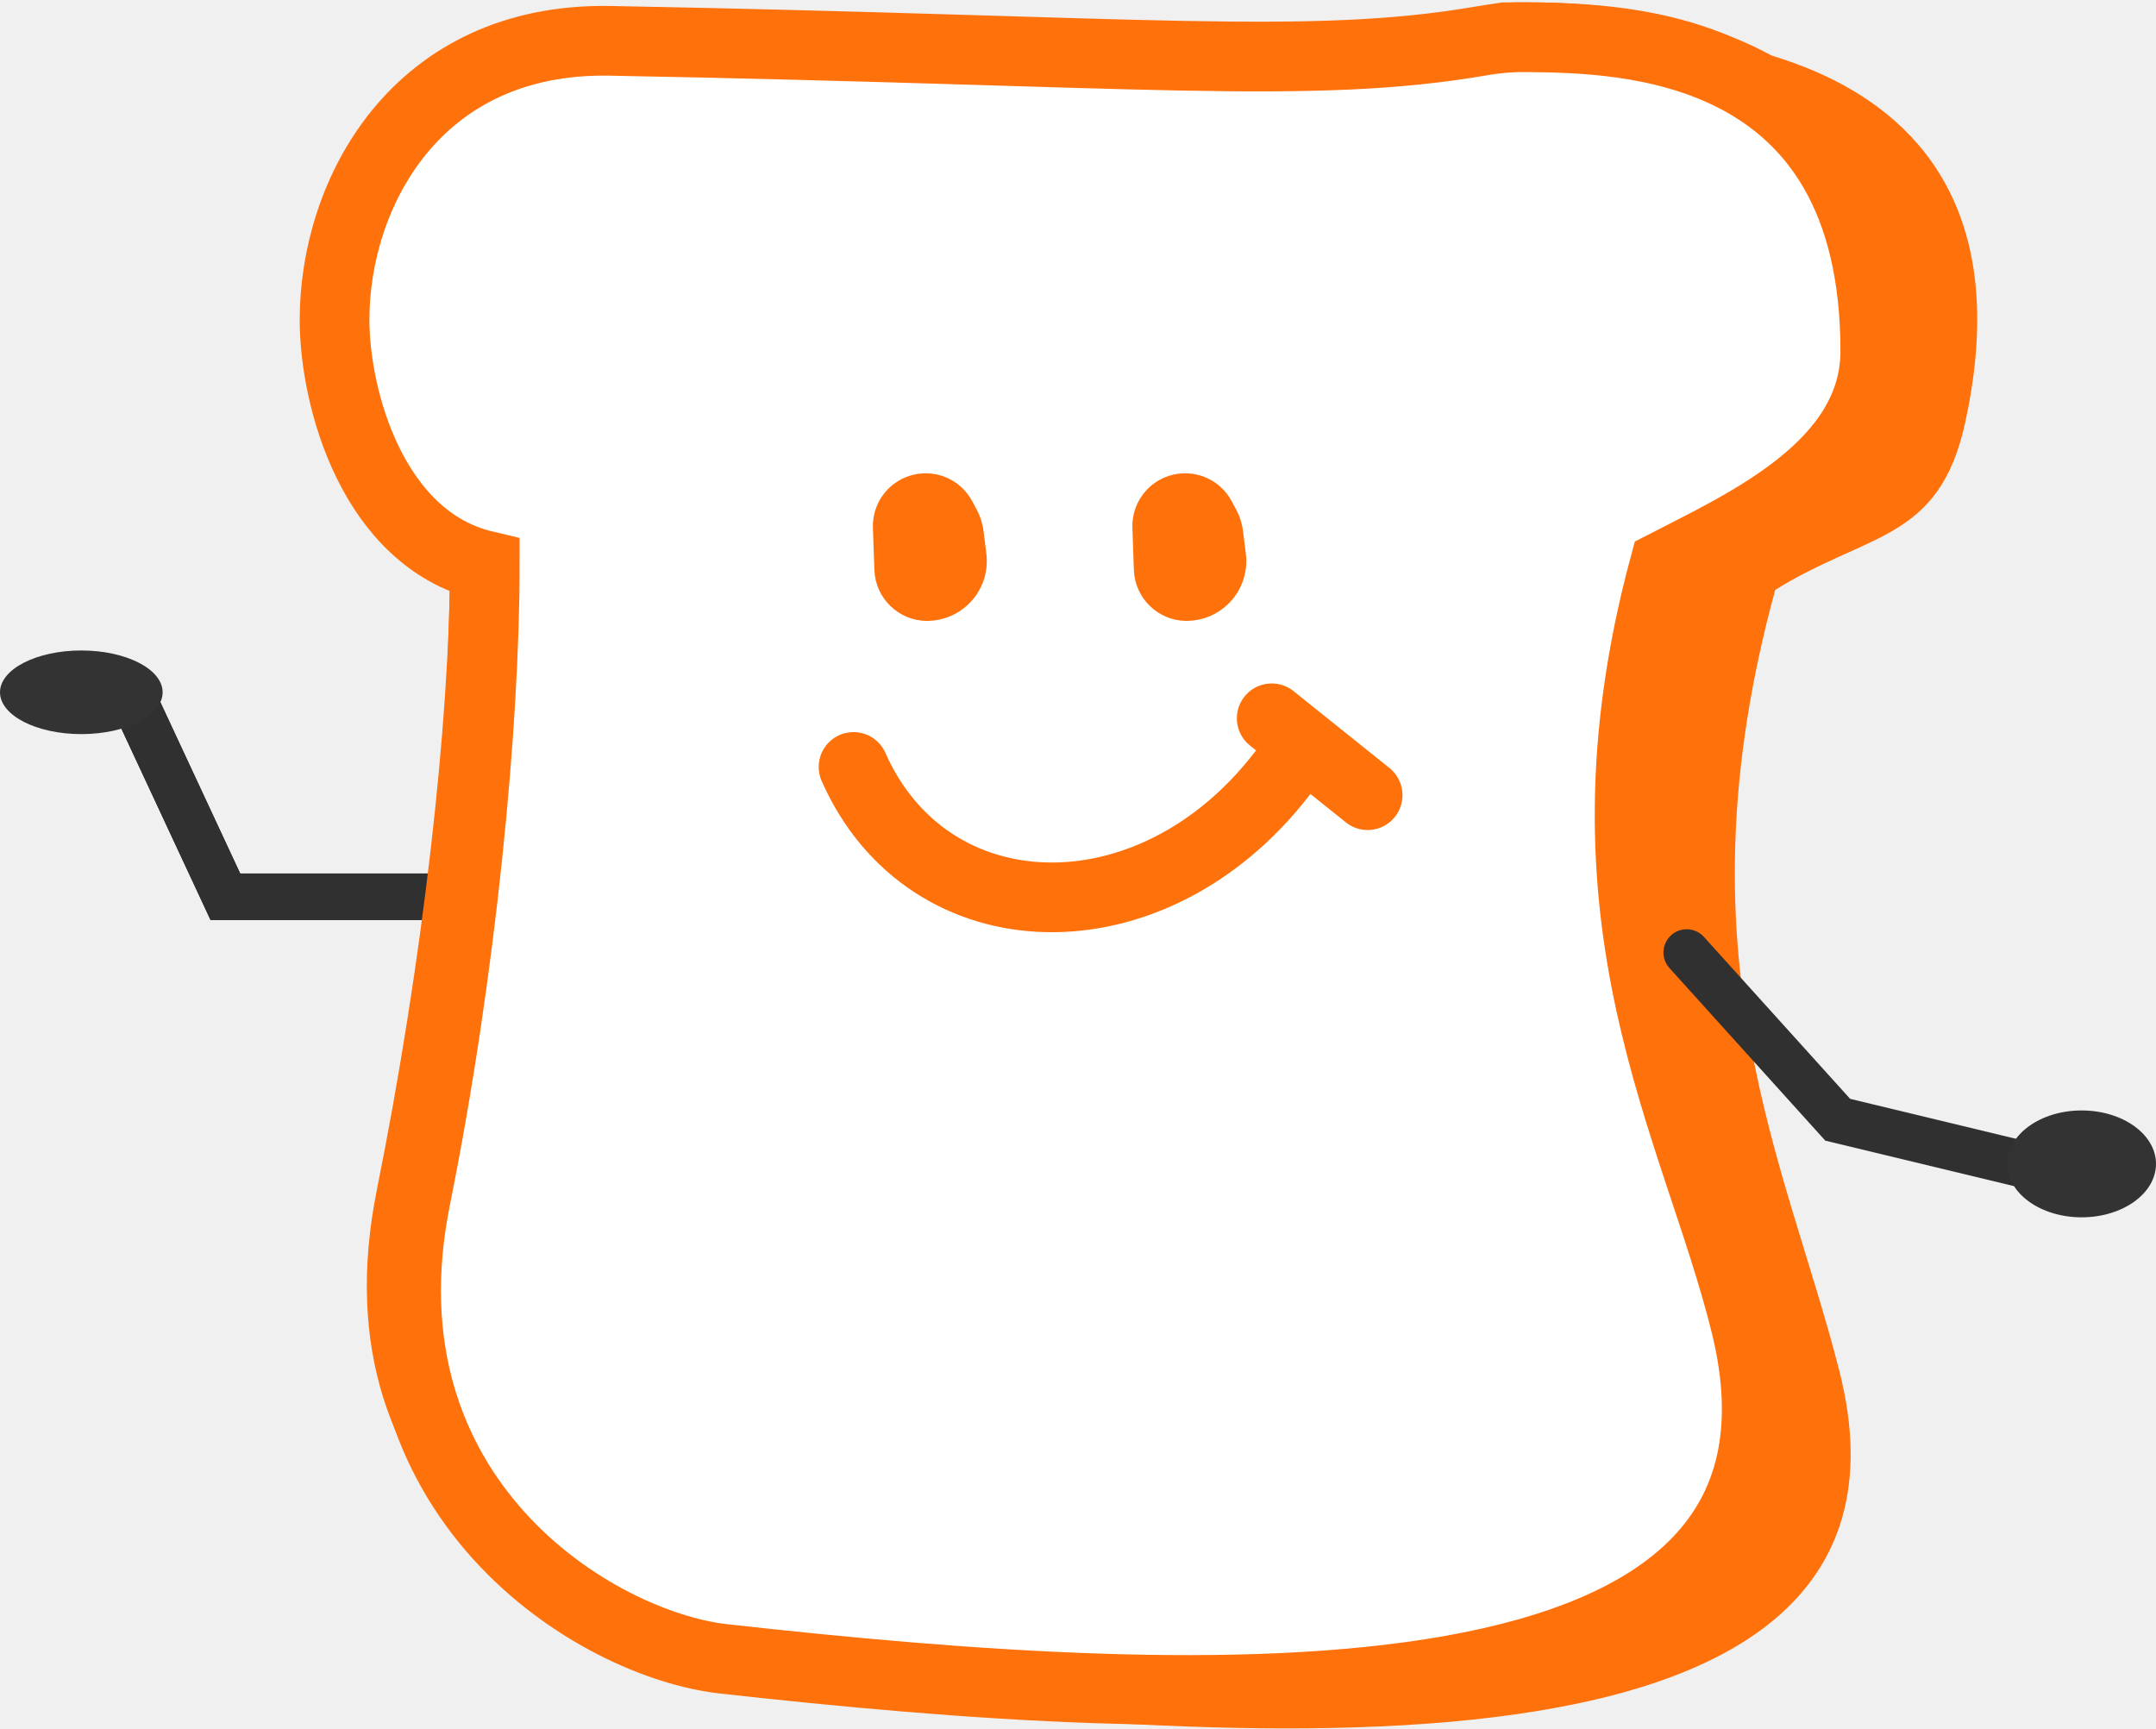
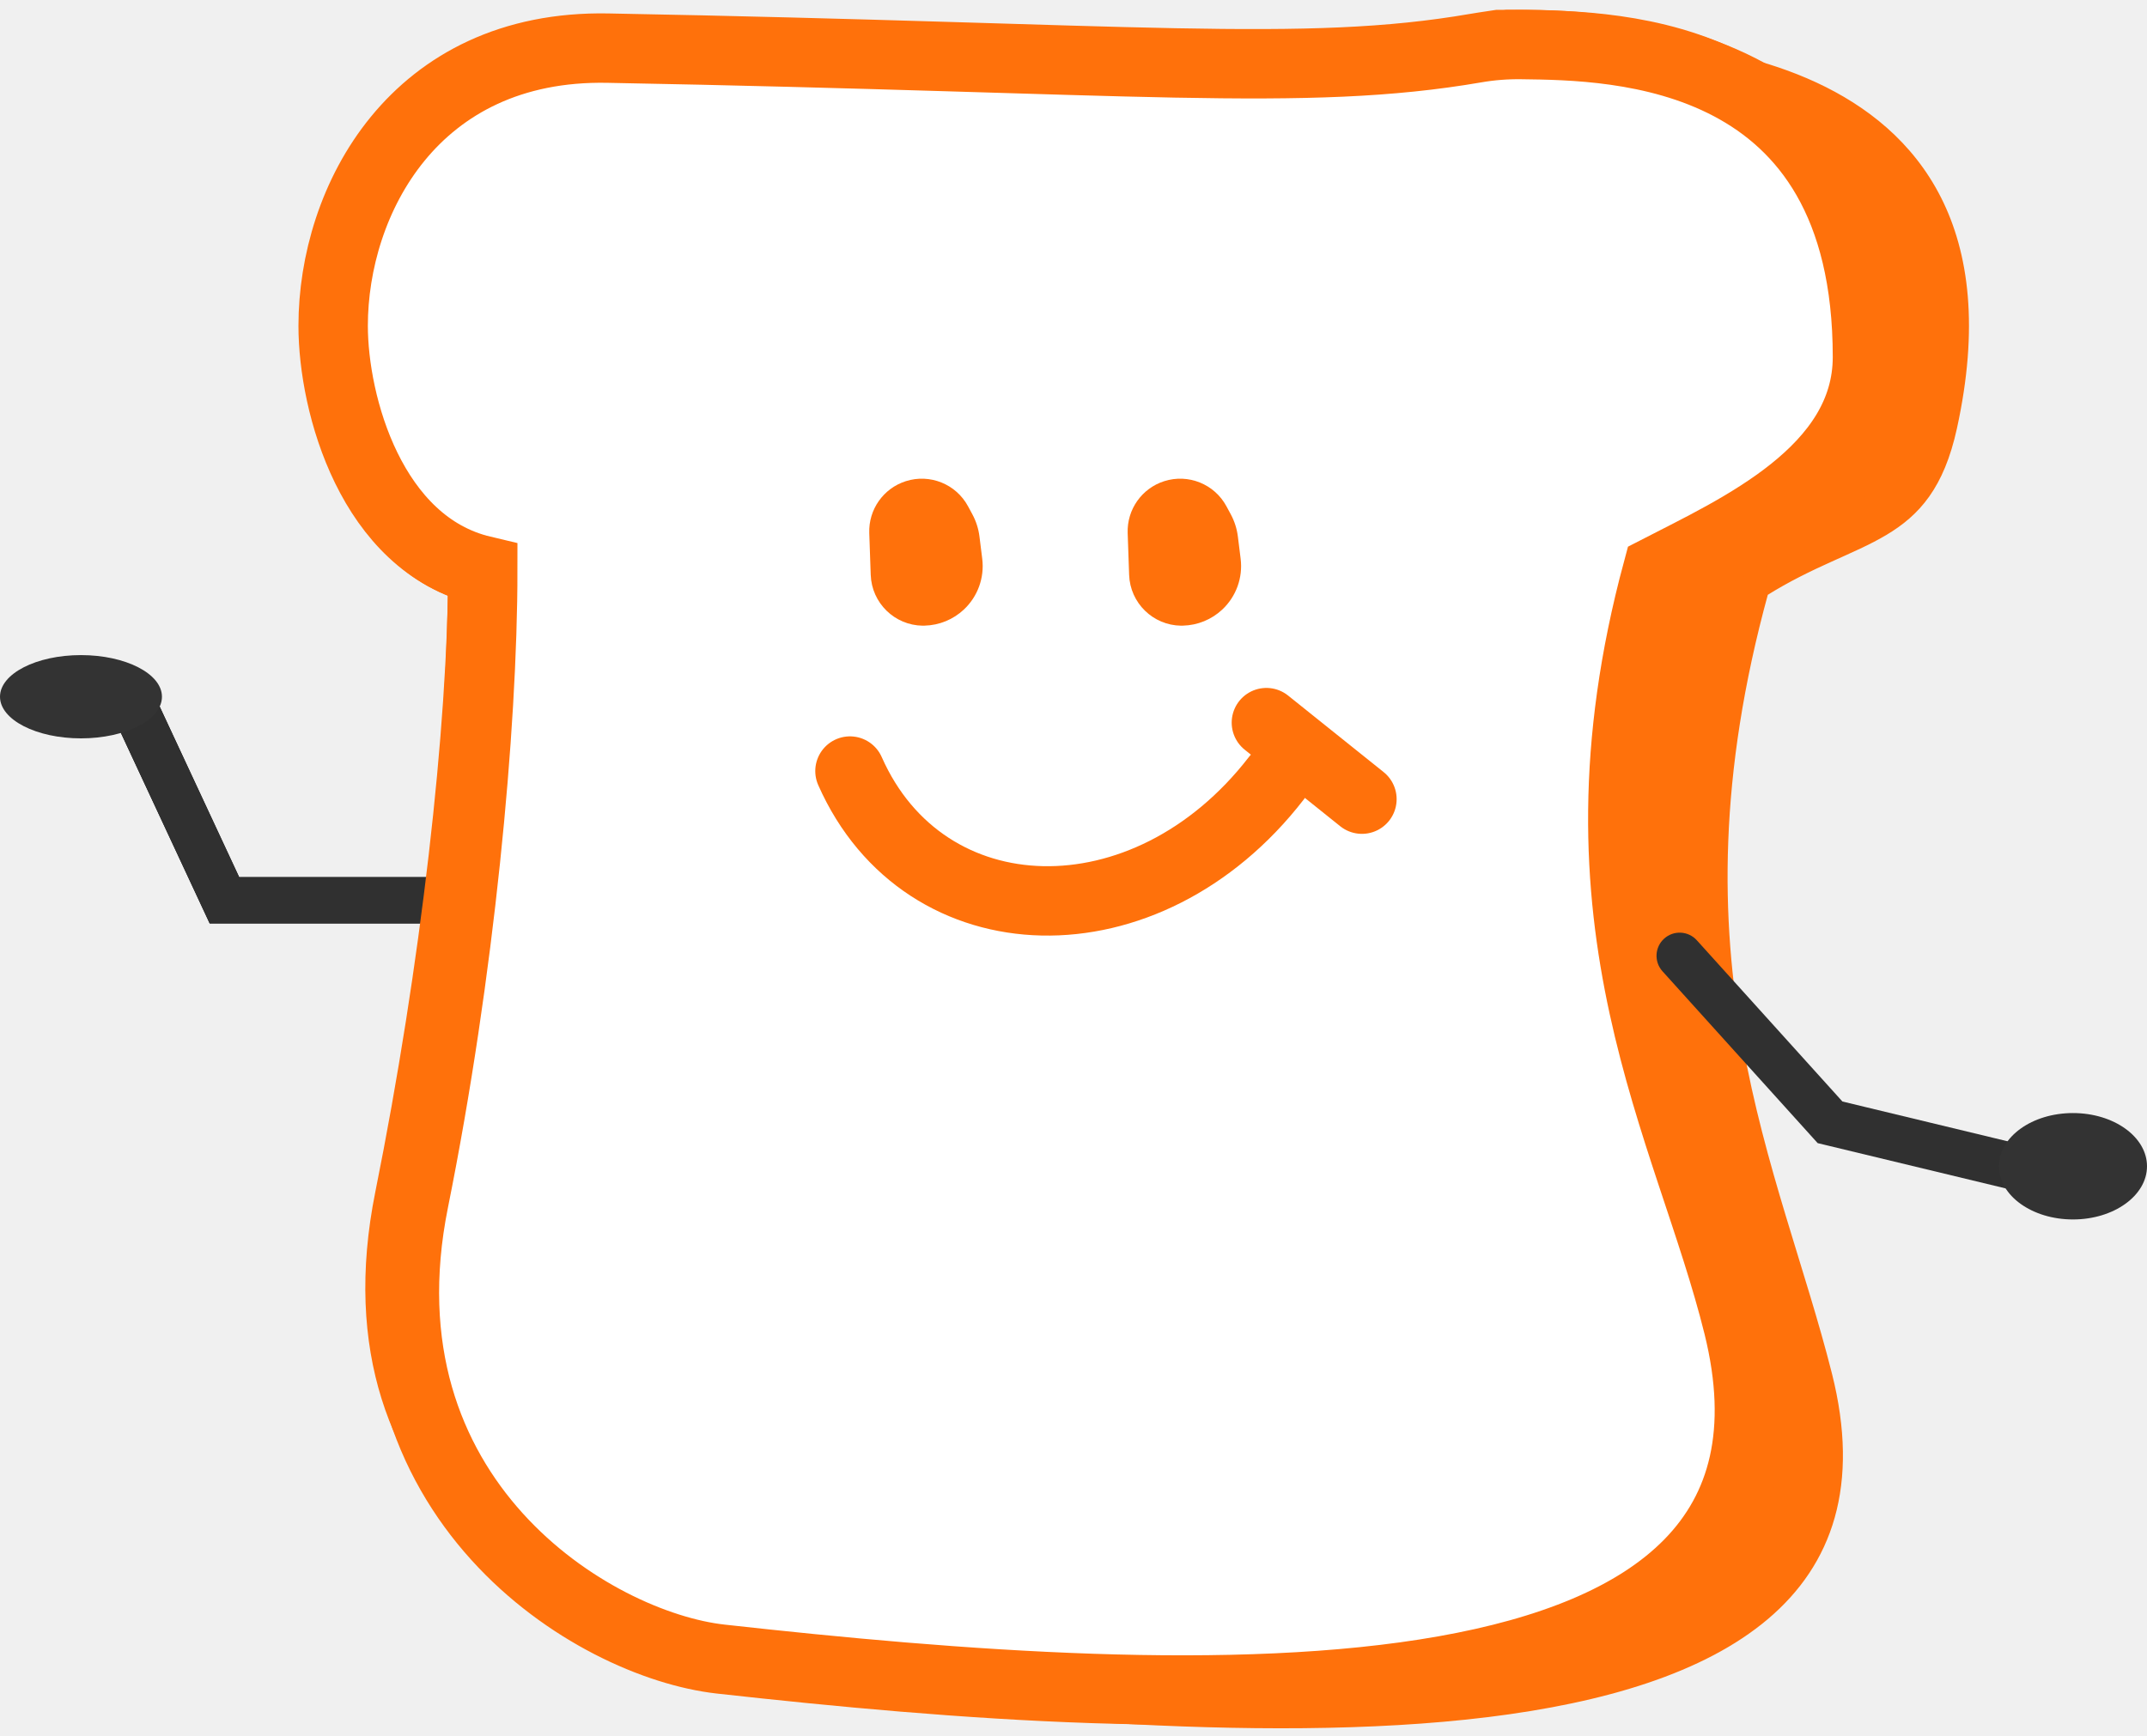
- <svg xmlns="http://www.w3.org/2000/svg" width="464" height="372" viewBox="0 0 464 372" fill="none">
+ <svg xmlns="http://www.w3.org/2000/svg" width="460" height="372" viewBox="0 0 464 372" fill="none">
  <path d="M146.806 13.787C106.446 6.866 75.49 31.556 75.49 73.017C75.49 90.787 80.585 120.401 106.06 126.325C106.06 161.839 99.73 216.487 89.25 267.609C75.49 334.732 131.337 359.506 160.579 362.699C253.168 372.811 418.897 390.667 394.947 295.577C383.662 250.773 359.282 206.08 381.187 126.325C401.567 113.532 416.443 115.911 421.946 90.787C440.801 4.712 350.54 8.017 341.07 8.017C298.875 13.787 270.952 35.076 146.806 13.787Z" fill="#FF710B" stroke="#FF710B" stroke-width="2" />
  <path d="M75.49 72.561C75.49 31.391 104.693 6.874 142.77 13.747C254.981 34 283.864 15.444 321.097 8.814C322.494 8.565 323.903 8.333 325.329 8.12C325.8 8.05 326.277 8.017 326.753 8.013L327.005 8.011C327.977 8.002 329.334 7.991 331.003 8.013C351.365 8.278 418.298 13.508 402.336 90.206C397.144 115.154 383.11 112.791 363.883 125.494C343.219 204.69 366.219 249.069 376.864 293.558C399.459 387.981 243.11 370.25 155.763 360.21C128.175 357.038 75.49 332.438 88.471 265.787C98.358 215.023 104.329 160.759 104.329 125.494C80.297 119.612 75.49 90.206 75.49 72.561Z" fill="white" />
  <path d="M331.003 8.013C351.365 8.278 418.298 13.508 402.336 90.206C397.144 115.154 383.11 112.791 363.883 125.494C343.219 204.69 366.219 249.069 376.864 293.558C399.459 387.981 243.11 370.25 155.763 360.21C128.175 357.038 75.49 332.438 88.471 265.787C98.358 215.023 104.329 160.759 104.329 125.494C80.297 119.612 75.49 90.206 75.49 72.561C75.49 31.391 104.693 6.874 142.77 13.747C254.981 34 283.864 15.444 321.097 8.814M331.003 8.013C327.674 7.969 324.375 8.23 321.097 8.814M331.003 8.013C329.184 7.989 327.737 8.005 326.753 8.013C326.277 8.017 325.8 8.05 325.329 8.12C323.903 8.333 322.494 8.565 321.097 8.814" stroke="#FF710B" stroke-width="2" />
  <path d="M100 193H48.5L28 149" stroke="black" stroke-width="10" />
  <path d="M100 193H48.5L28 149" stroke="#303030" stroke-width="10" />
  <path d="M142.77 13.562C104.693 6.91 75.49 30.638 75.49 70.483C75.49 87.559 80.297 116.019 104.329 121.712C104.329 155.841 98.358 208.359 88.471 257.488C75.49 321.994 128.175 345.802 155.763 348.872C243.11 358.589 399.459 375.749 376.864 284.366C366.219 241.309 343.219 198.358 363.883 121.712C383.11 109.418 397.144 111.705 402.336 87.559C420.123 4.841 334.971 8.016 326.037 8.016C286.231 13.562 259.888 34.02 142.77 13.562Z" fill="#FF710B" stroke="#FF710B" stroke-width="15" />
  <path d="M72 68.804C72 41.779 89.452 8.011 131.337 8.787C245.341 10.897 281.683 15.203 318.916 8.787C319.236 8.732 319.555 8.68 319.875 8.63C320.973 8.453 322.761 8.168 323.856 8.015C324.4 8.015 326.047 8.014 327.297 8.013C327.804 8.005 328.313 8.005 328.822 8.011L328.975 8.013C349.456 8.271 403.587 8.954 403.587 75.559C403.587 100.222 375.664 112.718 358.212 121.711C337.547 198.357 365.018 241.94 375.664 284.997C398.258 376.381 256.99 368.299 155.769 357.038C128.182 353.969 76.471 322.479 89.452 257.973C99.339 208.844 104.329 155.841 104.329 121.711C80.297 116.019 72 85.88 72 68.804Z" fill="white" />
  <path d="M328.822 8.011C349.184 8.268 403.587 8.787 403.587 75.559C403.587 100.222 375.664 112.718 358.212 121.711C337.547 198.357 365.018 241.94 375.664 284.997C398.258 376.381 256.99 368.299 155.769 357.038C128.182 353.969 76.471 322.479 89.452 257.973C99.339 208.844 104.329 155.841 104.329 121.711C80.297 116.019 72 85.88 72 68.804C72 41.779 89.452 8.011 131.337 8.787C245.341 10.897 281.683 15.203 318.916 8.787M328.822 8.011C325.493 7.969 322.193 8.222 318.916 8.787M328.822 8.011C328.822 8.011 324.773 8.015 323.856 8.015C322.188 8.248 318.916 8.787 318.916 8.787" stroke="#FF710B" stroke-width="15" />
  <path d="M366.711 201.649C364.861 199.6 361.699 199.438 359.649 201.289C357.6 203.139 357.438 206.301 359.289 208.351L366.711 201.649ZM395.5 241L391.789 244.351L392.825 245.499L394.329 245.861L395.5 241ZM359.289 208.351L391.789 244.351L399.211 237.649L366.711 201.649L359.289 208.351ZM394.329 245.861L435.829 255.861L438.171 246.139L396.671 236.139L394.329 245.861Z" fill="#303030" />
  <ellipse cx="448" cy="250.5" rx="16" ry="11.5" fill="#333333" />
  <path d="M183.693 163.809C208.125 199.971 250.01 199.971 277.933 163.809" stroke="#FF710B" stroke-width="1.8" stroke-linecap="round" />
  <path d="M183.692 165.067C199.774 201.457 247.727 202.967 275.807 166.658" stroke="#FF710B" stroke-width="15" stroke-linecap="round" />
  <path d="M273.687 154.597L294.334 171.143" stroke="#FF710B" stroke-width="15" stroke-linecap="round" />
  <path d="M243.707 113.618L244.023 122.66C244.235 128.733 249.181 133.567 255.257 133.64L255.667 133.63C258.829 133.552 261.852 132.313 264.158 130.148C267.157 127.334 268.63 123.256 268.122 119.174L267.524 114.373C267.314 112.684 266.792 111.049 265.983 109.552L265.053 107.827C262.457 103.018 256.805 100.74 251.6 102.403C246.754 103.952 243.529 108.534 243.707 113.618Z" fill="#FF710B" />
  <path d="M187.861 113.618L188.177 122.66C188.389 128.733 193.335 133.567 199.411 133.64L199.821 133.63C202.983 133.552 206.005 132.313 208.312 130.148C211.311 127.334 212.784 123.256 212.276 119.174L211.678 114.373C211.468 112.684 210.945 111.049 210.137 109.552L209.207 107.827C206.611 103.018 200.959 100.74 195.754 102.403C190.908 103.952 187.683 108.534 187.861 113.618Z" fill="#FF710B" />
  <ellipse cx="17.5" cy="149" rx="17.5" ry="9" fill="#333333" />
</svg>
